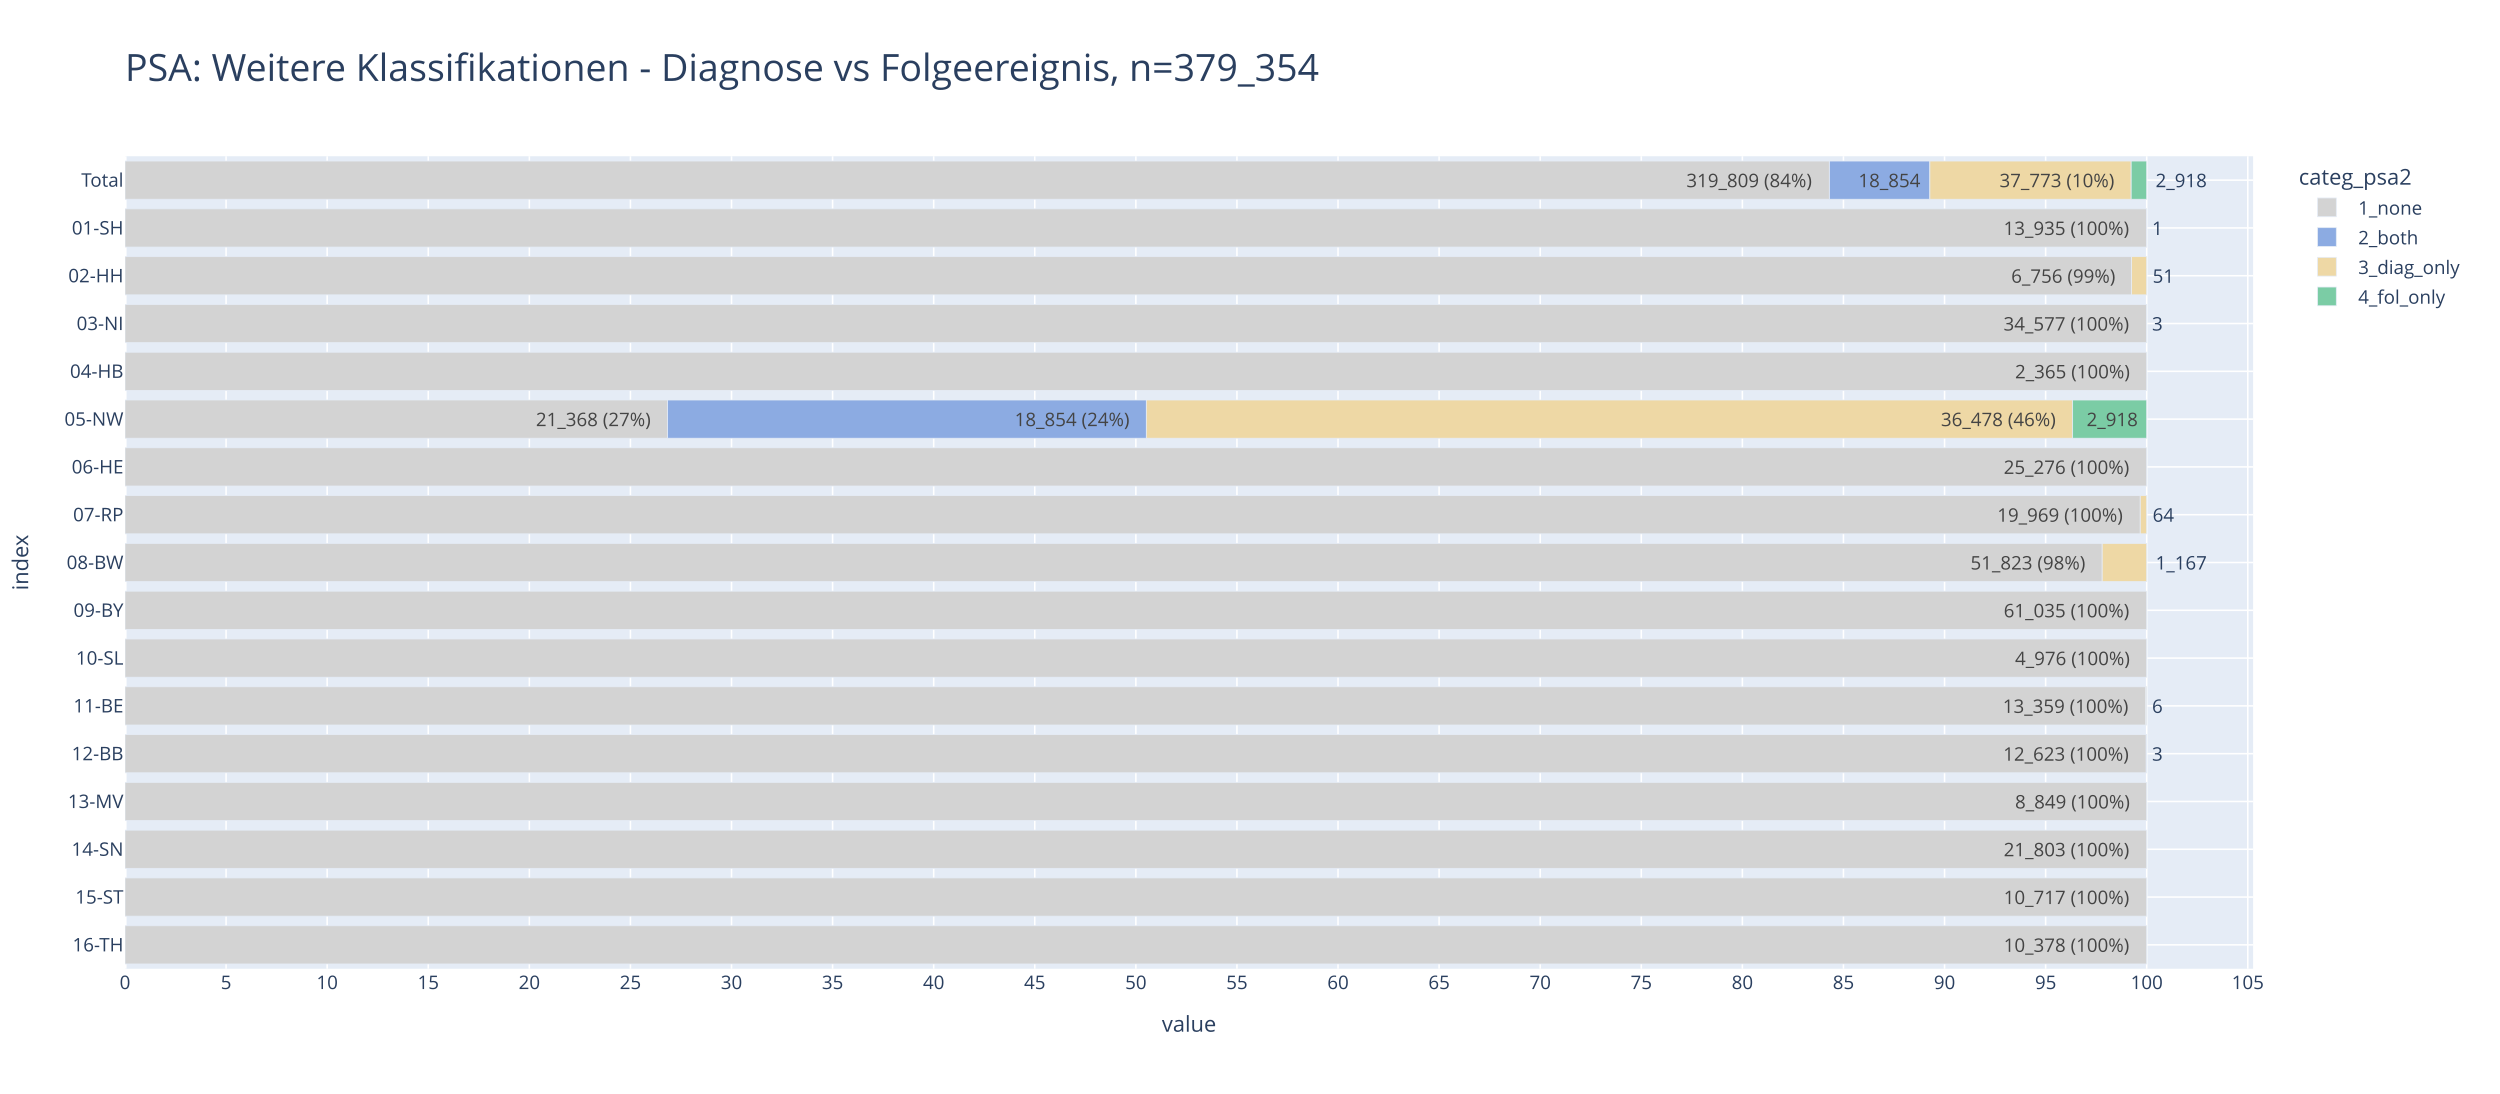
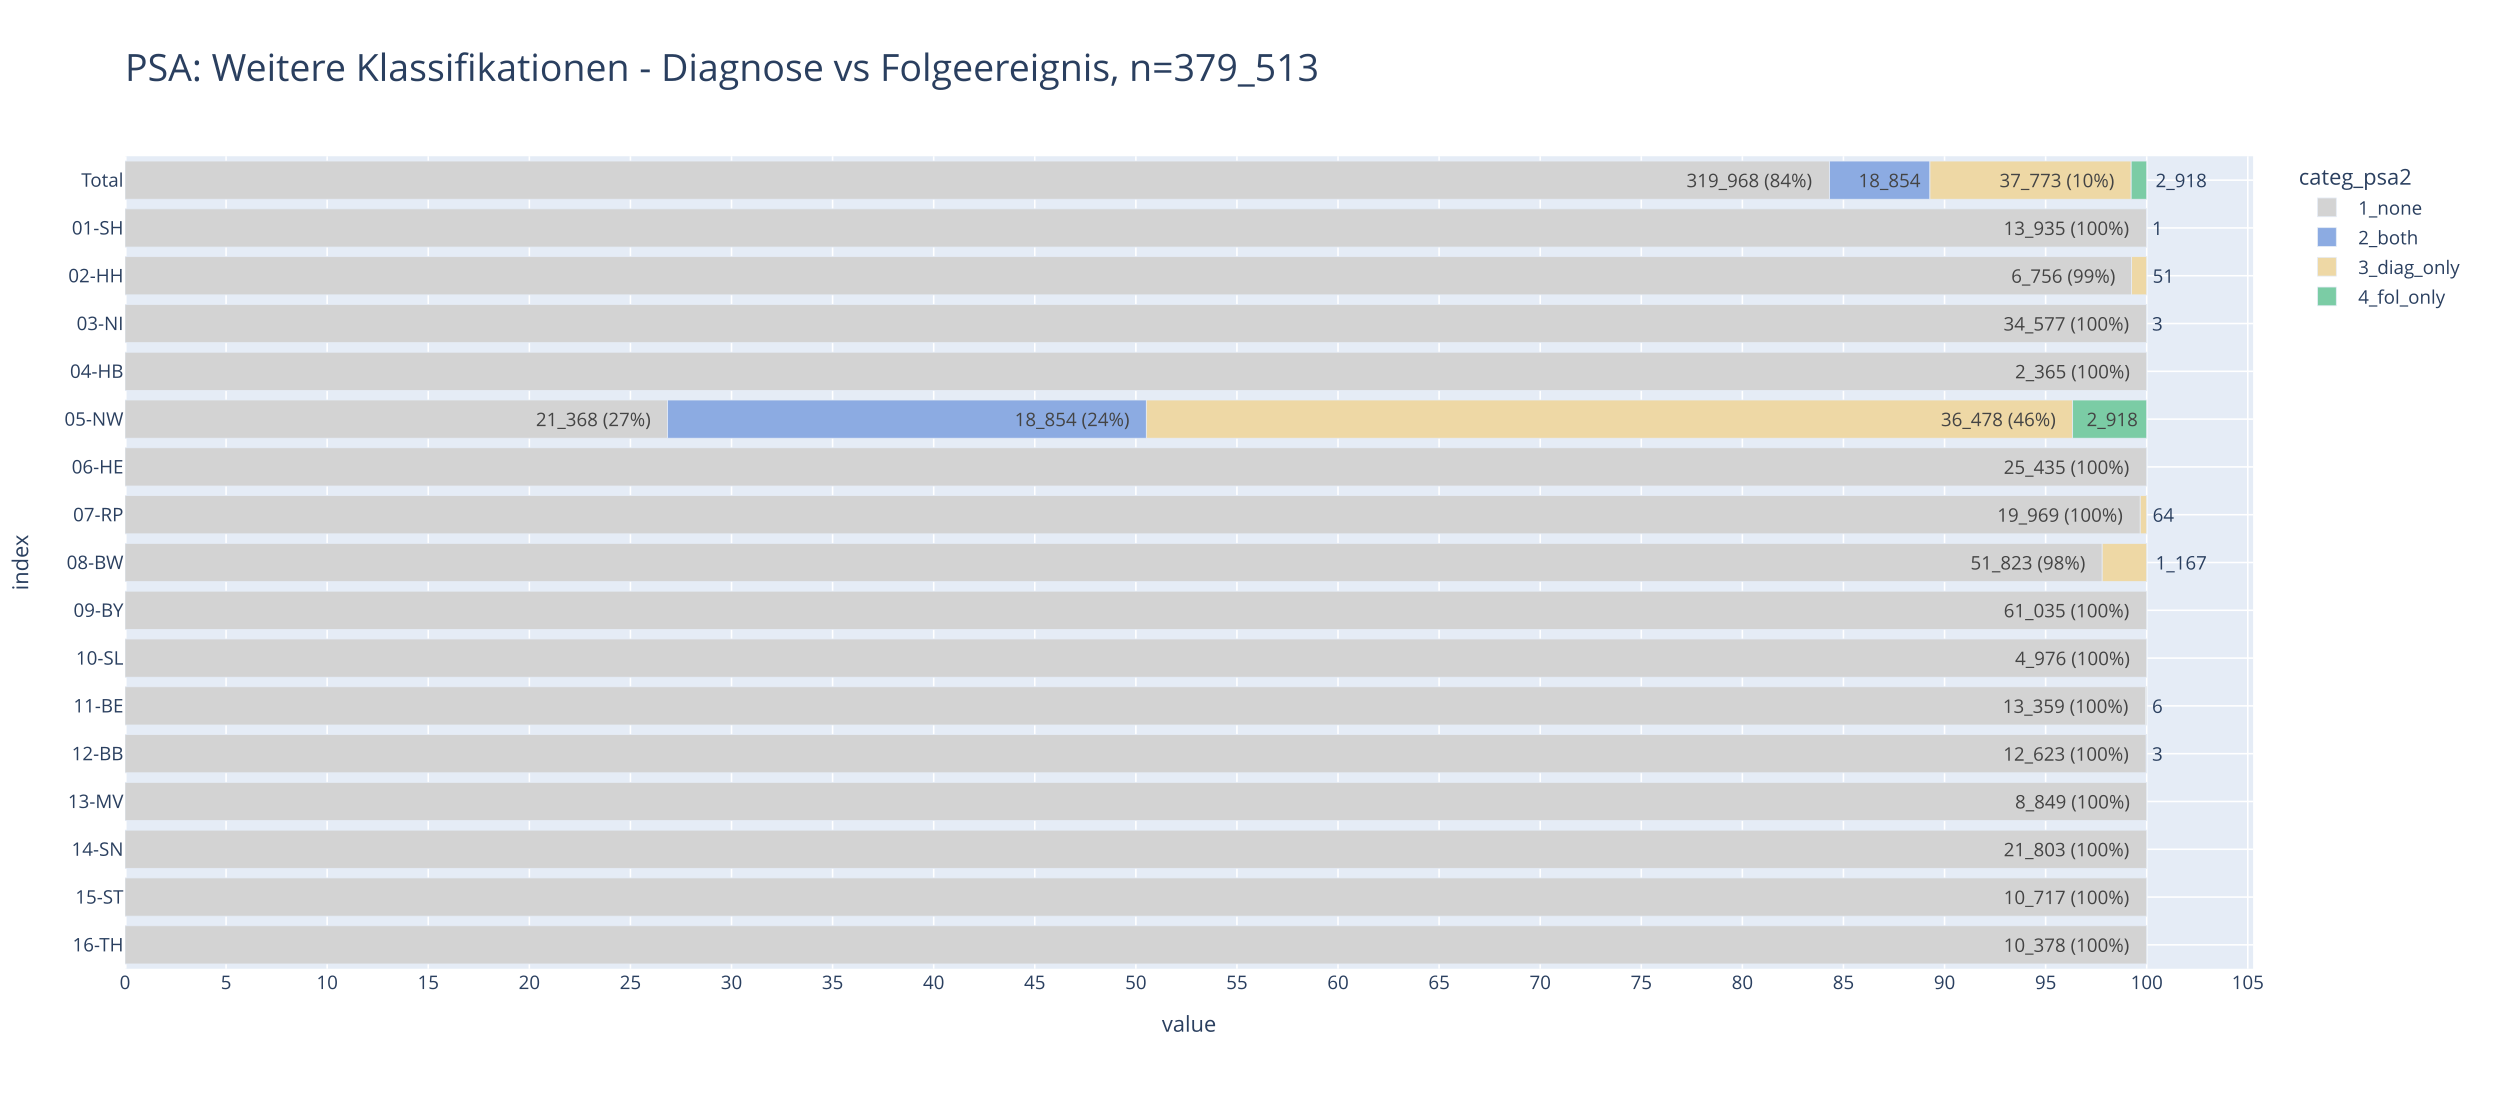
<svg xmlns="http://www.w3.org/2000/svg" class="main-svg" width="1600" height="700" style="" viewBox="0 0 1600 700">
  <rect x="0" y="0" width="1600" height="700" style="fill: rgb(255, 255, 255); fill-opacity: 1;" />
-   <defs id="defs-c8300d">
+   <defs id="defs-b8813b">
    <g class="clips">
-       <clipPath id="clipc8300dxyplot" class="plotclip">
+       <clipPath id="clipb8813bxyplot" class="plotclip">
        <rect width="1362" height="520" />
      </clipPath>
-       <clipPath class="axesclip" id="clipc8300dx">
+       <clipPath class="axesclip" id="clipb8813bx">
        <rect x="80" y="0" width="1362" height="700" />
      </clipPath>
-       <clipPath class="axesclip" id="clipc8300dy">
+       <clipPath class="axesclip" id="clipb8813by">
        <rect x="0" y="100" width="1600" height="520" />
      </clipPath>
-       <clipPath class="axesclip" id="clipc8300dxy">
+       <clipPath class="axesclip" id="clipb8813bxy">
        <rect x="80" y="100" width="1362" height="520" />
      </clipPath>
    </g>
    <g class="gradients" />
    <g class="patterns" />
  </defs>
  <g class="bglayer">
    <rect class="bg" x="80" y="100" width="1362" height="520" style="fill: rgb(229, 236, 246); fill-opacity: 1; stroke-width: 0;" />
  </g>
  <g class="layer-below">
    <g class="imagelayer" />
    <g class="shapelayer" />
  </g>
  <g class="cartesianlayer">
    <g class="subplot xy">
      <g class="layer-subplot">
        <g class="shapelayer" />
        <g class="imagelayer" />
      </g>
      <g class="minor-gridlayer">
        <g class="x" />
        <g class="y" />
      </g>
      <g class="gridlayer">
        <g class="x">
          <path class="xgrid crisp" transform="translate(144.69,0)" d="M0,100v520" style="stroke: rgb(255, 255, 255); stroke-opacity: 1; stroke-width: 1px;" />
          <path class="xgrid crisp" transform="translate(209.39,0)" d="M0,100v520" style="stroke: rgb(255, 255, 255); stroke-opacity: 1; stroke-width: 1px;" />
          <path class="xgrid crisp" transform="translate(274.08,0)" d="M0,100v520" style="stroke: rgb(255, 255, 255); stroke-opacity: 1; stroke-width: 1px;" />
          <path class="xgrid crisp" transform="translate(338.78,0)" d="M0,100v520" style="stroke: rgb(255, 255, 255); stroke-opacity: 1; stroke-width: 1px;" />
          <path class="xgrid crisp" transform="translate(403.47,0)" d="M0,100v520" style="stroke: rgb(255, 255, 255); stroke-opacity: 1; stroke-width: 1px;" />
          <path class="xgrid crisp" transform="translate(468.17,0)" d="M0,100v520" style="stroke: rgb(255, 255, 255); stroke-opacity: 1; stroke-width: 1px;" />
          <path class="xgrid crisp" transform="translate(532.86,0)" d="M0,100v520" style="stroke: rgb(255, 255, 255); stroke-opacity: 1; stroke-width: 1px;" />
          <path class="xgrid crisp" transform="translate(597.56,0)" d="M0,100v520" style="stroke: rgb(255, 255, 255); stroke-opacity: 1; stroke-width: 1px;" />
          <path class="xgrid crisp" transform="translate(662.25,0)" d="M0,100v520" style="stroke: rgb(255, 255, 255); stroke-opacity: 1; stroke-width: 1px;" />
          <path class="xgrid crisp" transform="translate(726.95,0)" d="M0,100v520" style="stroke: rgb(255, 255, 255); stroke-opacity: 1; stroke-width: 1px;" />
          <path class="xgrid crisp" transform="translate(791.64,0)" d="M0,100v520" style="stroke: rgb(255, 255, 255); stroke-opacity: 1; stroke-width: 1px;" />
          <path class="xgrid crisp" transform="translate(856.34,0)" d="M0,100v520" style="stroke: rgb(255, 255, 255); stroke-opacity: 1; stroke-width: 1px;" />
          <path class="xgrid crisp" transform="translate(921.03,0)" d="M0,100v520" style="stroke: rgb(255, 255, 255); stroke-opacity: 1; stroke-width: 1px;" />
          <path class="xgrid crisp" transform="translate(985.73,0)" d="M0,100v520" style="stroke: rgb(255, 255, 255); stroke-opacity: 1; stroke-width: 1px;" />
          <path class="xgrid crisp" transform="translate(1050.42,0)" d="M0,100v520" style="stroke: rgb(255, 255, 255); stroke-opacity: 1; stroke-width: 1px;" />
          <path class="xgrid crisp" transform="translate(1115.12,0)" d="M0,100v520" style="stroke: rgb(255, 255, 255); stroke-opacity: 1; stroke-width: 1px;" />
          <path class="xgrid crisp" transform="translate(1179.81,0)" d="M0,100v520" style="stroke: rgb(255, 255, 255); stroke-opacity: 1; stroke-width: 1px;" />
          <path class="xgrid crisp" transform="translate(1244.51,0)" d="M0,100v520" style="stroke: rgb(255, 255, 255); stroke-opacity: 1; stroke-width: 1px;" />
          <path class="xgrid crisp" transform="translate(1309.21,0)" d="M0,100v520" style="stroke: rgb(255, 255, 255); stroke-opacity: 1; stroke-width: 1px;" />
          <path class="xgrid crisp" transform="translate(1373.9,0)" d="M0,100v520" style="stroke: rgb(255, 255, 255); stroke-opacity: 1; stroke-width: 1px;" />
          <path class="xgrid crisp" transform="translate(1438.59,0)" d="M0,100v520" style="stroke: rgb(255, 255, 255); stroke-opacity: 1; stroke-width: 1px;" />
        </g>
        <g class="y">
          <path class="ygrid crisp" transform="translate(0,604.71)" d="M80,0h1362" style="stroke: rgb(255, 255, 255); stroke-opacity: 1; stroke-width: 1px;" />
          <path class="ygrid crisp" transform="translate(0,574.12)" d="M80,0h1362" style="stroke: rgb(255, 255, 255); stroke-opacity: 1; stroke-width: 1px;" />
          <path class="ygrid crisp" transform="translate(0,543.53)" d="M80,0h1362" style="stroke: rgb(255, 255, 255); stroke-opacity: 1; stroke-width: 1px;" />
          <path class="ygrid crisp" transform="translate(0,512.94)" d="M80,0h1362" style="stroke: rgb(255, 255, 255); stroke-opacity: 1; stroke-width: 1px;" />
          <path class="ygrid crisp" transform="translate(0,482.35)" d="M80,0h1362" style="stroke: rgb(255, 255, 255); stroke-opacity: 1; stroke-width: 1px;" />
          <path class="ygrid crisp" transform="translate(0,451.76)" d="M80,0h1362" style="stroke: rgb(255, 255, 255); stroke-opacity: 1; stroke-width: 1px;" />
          <path class="ygrid crisp" transform="translate(0,421.18)" d="M80,0h1362" style="stroke: rgb(255, 255, 255); stroke-opacity: 1; stroke-width: 1px;" />
          <path class="ygrid crisp" transform="translate(0,390.59)" d="M80,0h1362" style="stroke: rgb(255, 255, 255); stroke-opacity: 1; stroke-width: 1px;" />
          <path class="ygrid crisp" transform="translate(0,360)" d="M80,0h1362" style="stroke: rgb(255, 255, 255); stroke-opacity: 1; stroke-width: 1px;" />
          <path class="ygrid crisp" transform="translate(0,329.41)" d="M80,0h1362" style="stroke: rgb(255, 255, 255); stroke-opacity: 1; stroke-width: 1px;" />
          <path class="ygrid crisp" transform="translate(0,298.82)" d="M80,0h1362" style="stroke: rgb(255, 255, 255); stroke-opacity: 1; stroke-width: 1px;" />
          <path class="ygrid crisp" transform="translate(0,268.24)" d="M80,0h1362" style="stroke: rgb(255, 255, 255); stroke-opacity: 1; stroke-width: 1px;" />
          <path class="ygrid crisp" transform="translate(0,237.65)" d="M80,0h1362" style="stroke: rgb(255, 255, 255); stroke-opacity: 1; stroke-width: 1px;" />
          <path class="ygrid crisp" transform="translate(0,207.06)" d="M80,0h1362" style="stroke: rgb(255, 255, 255); stroke-opacity: 1; stroke-width: 1px;" />
          <path class="ygrid crisp" transform="translate(0,176.47)" d="M80,0h1362" style="stroke: rgb(255, 255, 255); stroke-opacity: 1; stroke-width: 1px;" />
          <path class="ygrid crisp" transform="translate(0,145.88)" d="M80,0h1362" style="stroke: rgb(255, 255, 255); stroke-opacity: 1; stroke-width: 1px;" />
          <path class="ygrid crisp" transform="translate(0,115.29)" d="M80,0h1362" style="stroke: rgb(255, 255, 255); stroke-opacity: 1; stroke-width: 1px;" />
        </g>
      </g>
      <g class="zerolinelayer">
        <path class="xzl zl crisp" transform="translate(80,0)" d="M0,100v520" style="stroke: rgb(255, 255, 255); stroke-opacity: 1; stroke-width: 2px;" />
      </g>
      <g class="layer-between">
        <g class="shapelayer" />
        <g class="imagelayer" />
      </g>
      <path class="xlines-below" />
      <path class="ylines-below" />
      <g class="overlines-below" />
      <g class="xaxislayer-below" />
      <g class="yaxislayer-below" />
      <g class="overaxes-below" />
      <g class="overplot">
-         <g class="xy" transform="translate(80,100)" clip-path="url(#clipc8300dxyplot)">
+         <g class="xy" transform="translate(80,100)" clip-path="url(#clipb8813bxyplot)">
          <g class="barlayer mlayer">
            <g class="trace bars" style="opacity: 1;">
              <g class="points">
                <g class="point">
-                   <path d="M0,27.53V3.06H1090.8V27.53Z" style="vector-effect: none; opacity: 1; stroke-width: 0.5px; fill: rgb(211, 211, 211); fill-opacity: 1; stroke: rgb(229, 236, 246); stroke-opacity: 1;" />
-                   <text class="bartext bartext-inside" text-anchor="middle" data-notex="1" x="0" y="0" style="font-family: 'Open Sans', verdana, arial, sans-serif; font-size: 12px; fill: rgb(68, 68, 68); fill-opacity: 1; white-space: pre;" transform="translate(1039.448,19.795)">319_809 (84%)</text>
+                   <path d="M0,27.53V3.06H1090.89V27.53Z" style="vector-effect: none; opacity: 1; stroke-width: 0.5px; fill: rgb(211, 211, 211); fill-opacity: 1; stroke: rgb(229, 236, 246); stroke-opacity: 1;" />
+                   <text class="bartext bartext-inside" text-anchor="middle" data-notex="1" x="0" y="0" style="font-family: 'Open Sans', verdana, arial, sans-serif; font-size: 12px; fill: rgb(68, 68, 68); fill-opacity: 1; white-space: pre;" transform="translate(1039.538,19.795)">319_968 (84%)</text>
                </g>
                <g class="point">
                  <path d="M0,58.12V33.65H1293.81V58.12Z" style="vector-effect: none; opacity: 1; stroke-width: 0.5px; fill: rgb(211, 211, 211); fill-opacity: 1; stroke: rgb(229, 236, 246); stroke-opacity: 1;" />
                  <text class="bartext bartext-inside" text-anchor="middle" data-notex="1" x="0" y="0" style="font-family: 'Open Sans', verdana, arial, sans-serif; font-size: 12px; fill: rgb(68, 68, 68); fill-opacity: 1; white-space: pre;" transform="translate(1242.458,50.385)">13_935 (100%)</text>
                </g>
                <g class="point">
                  <path d="M0,88.71V64.24H1284.21V88.71Z" style="vector-effect: none; opacity: 1; stroke-width: 0.5px; fill: rgb(211, 211, 211); fill-opacity: 1; stroke: rgb(229, 236, 246); stroke-opacity: 1;" />
                  <text class="bartext bartext-inside" text-anchor="middle" data-notex="1" x="0" y="0" style="font-family: 'Open Sans', verdana, arial, sans-serif; font-size: 12px; fill: rgb(68, 68, 68); fill-opacity: 1; white-space: pre;" transform="translate(1240.491,80.975)">6_756 (99%)</text>
                </g>
                <g class="point">
                  <path d="M0,119.29V94.82H1293.79V119.29Z" style="vector-effect: none; opacity: 1; stroke-width: 0.5px; fill: rgb(211, 211, 211); fill-opacity: 1; stroke: rgb(229, 236, 246); stroke-opacity: 1;" />
                  <text class="bartext bartext-inside" text-anchor="middle" data-notex="1" x="0" y="0" style="font-family: 'Open Sans', verdana, arial, sans-serif; font-size: 12px; fill: rgb(68, 68, 68); fill-opacity: 1; white-space: pre;" transform="translate(1242.438,111.555)">34_577 (100%)</text>
                </g>
                <g class="point">
                  <path d="M0,149.88V125.41H1293.9V149.88Z" style="vector-effect: none; opacity: 1; stroke-width: 0.5px; fill: rgb(211, 211, 211); fill-opacity: 1; stroke: rgb(229, 236, 246); stroke-opacity: 1;" />
                  <text class="bartext bartext-inside" text-anchor="middle" data-notex="1" x="0" y="0" style="font-family: 'Open Sans', verdana, arial, sans-serif; font-size: 12px; fill: rgb(68, 68, 68); fill-opacity: 1; white-space: pre;" transform="translate(1246.369,142.145)">2_365 (100%)</text>
                </g>
                <g class="point">
                  <path d="M0,180.47V156H347.26V180.47Z" style="vector-effect: none; opacity: 1; stroke-width: 0.5px; fill: rgb(211, 211, 211); fill-opacity: 1; stroke: rgb(229, 236, 246); stroke-opacity: 1;" />
                  <text class="bartext bartext-inside" text-anchor="middle" data-notex="1" x="0" y="0" style="font-family: 'Open Sans', verdana, arial, sans-serif; font-size: 12px; fill: rgb(68, 68, 68); fill-opacity: 1; white-space: pre;" transform="translate(299.7287,172.735)">21_368 (27%)</text>
                </g>
                <g class="point">
                  <path d="M0,211.06V186.59H1293.9V211.06Z" style="vector-effect: none; opacity: 1; stroke-width: 0.5px; fill: rgb(211, 211, 211); fill-opacity: 1; stroke: rgb(229, 236, 246); stroke-opacity: 1;" />
-                   <text class="bartext bartext-inside" text-anchor="middle" data-notex="1" x="0" y="0" style="font-family: 'Open Sans', verdana, arial, sans-serif; font-size: 12px; fill: rgb(68, 68, 68); fill-opacity: 1; white-space: pre;" transform="translate(1242.548,203.325)">25_276 (100%)</text>
+                   <text class="bartext bartext-inside" text-anchor="middle" data-notex="1" x="0" y="0" style="font-family: 'Open Sans', verdana, arial, sans-serif; font-size: 12px; fill: rgb(68, 68, 68); fill-opacity: 1; white-space: pre;" transform="translate(1242.548,203.325)">25_435 (100%)</text>
                </g>
                <g class="point">
                  <path d="M0,241.65V217.18H1289.77V241.65Z" style="vector-effect: none; opacity: 1; stroke-width: 0.5px; fill: rgb(211, 211, 211); fill-opacity: 1; stroke: rgb(229, 236, 246); stroke-opacity: 1;" />
                  <text class="bartext bartext-inside" text-anchor="middle" data-notex="1" x="0" y="0" style="font-family: 'Open Sans', verdana, arial, sans-serif; font-size: 12px; fill: rgb(68, 68, 68); fill-opacity: 1; white-space: pre;" transform="translate(1238.418,233.915)">19_969 (100%)</text>
                </g>
                <g class="point">
                  <path d="M0,272.24V247.76H1265.4V272.24Z" style="vector-effect: none; opacity: 1; stroke-width: 0.5px; fill: rgb(211, 211, 211); fill-opacity: 1; stroke: rgb(229, 236, 246); stroke-opacity: 1;" />
                  <text class="bartext bartext-inside" text-anchor="middle" data-notex="1" x="0" y="0" style="font-family: 'Open Sans', verdana, arial, sans-serif; font-size: 12px; fill: rgb(68, 68, 68); fill-opacity: 1; white-space: pre;" transform="translate(1217.869,264.5)">51_823 (98%)</text>
                </g>
                <g class="point">
                  <path d="M0,302.82V278.35H1293.9V302.82Z" style="vector-effect: none; opacity: 1; stroke-width: 0.5px; fill: rgb(211, 211, 211); fill-opacity: 1; stroke: rgb(229, 236, 246); stroke-opacity: 1;" />
                  <text class="bartext bartext-inside" text-anchor="middle" data-notex="1" x="0" y="0" style="font-family: 'Open Sans', verdana, arial, sans-serif; font-size: 12px; fill: rgb(68, 68, 68); fill-opacity: 1; white-space: pre;" transform="translate(1242.548,295.085)">61_035 (100%)</text>
                </g>
                <g class="point">
                  <path d="M0,333.41V308.94H1293.9V333.41Z" style="vector-effect: none; opacity: 1; stroke-width: 0.5px; fill: rgb(211, 211, 211); fill-opacity: 1; stroke: rgb(229, 236, 246); stroke-opacity: 1;" />
                  <text class="bartext bartext-inside" text-anchor="middle" data-notex="1" x="0" y="0" style="font-family: 'Open Sans', verdana, arial, sans-serif; font-size: 12px; fill: rgb(68, 68, 68); fill-opacity: 1; white-space: pre;" transform="translate(1246.369,325.675)">4_976 (100%)</text>
                </g>
                <g class="point">
                  <path d="M0,364V339.53H1293.32V364Z" style="vector-effect: none; opacity: 1; stroke-width: 0.5px; fill: rgb(211, 211, 211); fill-opacity: 1; stroke: rgb(229, 236, 246); stroke-opacity: 1;" />
                  <text class="bartext bartext-inside" text-anchor="middle" data-notex="1" x="0" y="0" style="font-family: 'Open Sans', verdana, arial, sans-serif; font-size: 12px; fill: rgb(68, 68, 68); fill-opacity: 1; white-space: pre;" transform="translate(1241.968,356.265)">13_359 (100%)</text>
                </g>
                <g class="point">
                  <path d="M0,394.59V370.12H1293.59V394.59Z" style="vector-effect: none; opacity: 1; stroke-width: 0.5px; fill: rgb(211, 211, 211); fill-opacity: 1; stroke: rgb(229, 236, 246); stroke-opacity: 1;" />
                  <text class="bartext bartext-inside" text-anchor="middle" data-notex="1" x="0" y="0" style="font-family: 'Open Sans', verdana, arial, sans-serif; font-size: 12px; fill: rgb(68, 68, 68); fill-opacity: 1; white-space: pre;" transform="translate(1242.238,386.855)">12_623 (100%)</text>
                </g>
                <g class="point">
                  <path d="M0,425.18V400.71H1293.9V425.18Z" style="vector-effect: none; opacity: 1; stroke-width: 0.5px; fill: rgb(211, 211, 211); fill-opacity: 1; stroke: rgb(229, 236, 246); stroke-opacity: 1;" />
                  <text class="bartext bartext-inside" text-anchor="middle" data-notex="1" x="0" y="0" style="font-family: 'Open Sans', verdana, arial, sans-serif; font-size: 12px; fill: rgb(68, 68, 68); fill-opacity: 1; white-space: pre;" transform="translate(1246.369,417.445)">8_849 (100%)</text>
                </g>
                <g class="point">
                  <path d="M0,455.76V431.29H1293.9V455.76Z" style="vector-effect: none; opacity: 1; stroke-width: 0.5px; fill: rgb(211, 211, 211); fill-opacity: 1; stroke: rgb(229, 236, 246); stroke-opacity: 1;" />
                  <text class="bartext bartext-inside" text-anchor="middle" data-notex="1" x="0" y="0" style="font-family: 'Open Sans', verdana, arial, sans-serif; font-size: 12px; fill: rgb(68, 68, 68); fill-opacity: 1; white-space: pre;" transform="translate(1242.548,448.025)">21_803 (100%)</text>
                </g>
                <g class="point">
                  <path d="M0,486.35V461.88H1293.9V486.35Z" style="vector-effect: none; opacity: 1; stroke-width: 0.5px; fill: rgb(211, 211, 211); fill-opacity: 1; stroke: rgb(229, 236, 246); stroke-opacity: 1;" />
                  <text class="bartext bartext-inside" text-anchor="middle" data-notex="1" x="0" y="0" style="font-family: 'Open Sans', verdana, arial, sans-serif; font-size: 12px; fill: rgb(68, 68, 68); fill-opacity: 1; white-space: pre;" transform="translate(1242.548,478.615)">10_717 (100%)</text>
                </g>
                <g class="point">
                  <path d="M0,516.94V492.47H1293.9V516.94Z" style="vector-effect: none; opacity: 1; stroke-width: 0.5px; fill: rgb(211, 211, 211); fill-opacity: 1; stroke: rgb(229, 236, 246); stroke-opacity: 1;" />
                  <text class="bartext bartext-inside" text-anchor="middle" data-notex="1" x="0" y="0" style="font-family: 'Open Sans', verdana, arial, sans-serif; font-size: 12px; fill: rgb(68, 68, 68); fill-opacity: 1; white-space: pre;" transform="translate(1242.548,509.205)">10_378 (100%)</text>
                </g>
              </g>
            </g>
            <g class="trace bars" style="opacity: 1;">
              <g class="points">
                <g class="point">
-                   <path d="M1090.8,27.53V3.06H1155.11V27.53Z" style="vector-effect: none; opacity: 1; stroke-width: 0.5px; fill: rgb(140, 171, 226); fill-opacity: 1; stroke: rgb(229, 236, 246); stroke-opacity: 1;" />
-                   <text class="bartext bartext-inside" text-anchor="middle" data-notex="1" x="0" y="0" style="font-family: 'Open Sans', verdana, arial, sans-serif; font-size: 12px; fill: rgb(68, 68, 68); fill-opacity: 1; white-space: pre;" transform="translate(1129.219,19.795)">18_854</text>
+                   <path d="M1090.89,27.53V3.06H1155.17V27.53Z" style="vector-effect: none; opacity: 1; stroke-width: 0.5px; fill: rgb(140, 171, 226); fill-opacity: 1; stroke: rgb(229, 236, 246); stroke-opacity: 1;" />
+                   <text class="bartext bartext-inside" text-anchor="middle" data-notex="1" x="0" y="0" style="font-family: 'Open Sans', verdana, arial, sans-serif; font-size: 12px; fill: rgb(68, 68, 68); fill-opacity: 1; white-space: pre;" transform="translate(1129.279,19.795)">18_854</text>
                </g>
                <g class="point">
                  <path d="M347.26,180.47V156H653.66V180.47Z" style="vector-effect: none; opacity: 1; stroke-width: 0.5px; fill: rgb(140, 171, 226); fill-opacity: 1; stroke: rgb(229, 236, 246); stroke-opacity: 1;" />
                  <text class="bartext bartext-inside" text-anchor="middle" data-notex="1" x="0" y="0" style="font-family: 'Open Sans', verdana, arial, sans-serif; font-size: 12px; fill: rgb(68, 68, 68); fill-opacity: 1; white-space: pre;" transform="translate(606.1287,172.735)">18_854 (24%)</text>
                </g>
              </g>
            </g>
            <g class="trace bars" style="opacity: 1;">
              <g class="points">
                <g class="point">
-                   <path d="M1155.11,27.53V3.06H1283.95V27.53Z" style="vector-effect: none; opacity: 1; stroke-width: 0.5px; fill: rgb(238, 216, 165); fill-opacity: 1; stroke: rgb(229, 236, 246); stroke-opacity: 1;" />
+                   <path d="M1155.17,27.53V3.06H1283.95V27.53Z" style="vector-effect: none; opacity: 1; stroke-width: 0.5px; fill: rgb(238, 216, 165); fill-opacity: 1; stroke: rgb(229, 236, 246); stroke-opacity: 1;" />
                  <text class="bartext bartext-inside" text-anchor="middle" data-notex="1" x="0" y="0" style="font-family: 'Open Sans', verdana, arial, sans-serif; font-size: 12px; fill: rgb(68, 68, 68); fill-opacity: 1; white-space: pre;" transform="translate(1236.419,19.795)">37_773 (10%)</text>
                </g>
                <g class="point">
                  <path d="M1293.81,58.12V33.65H1293.9V58.12Z" style="vector-effect: none; opacity: 1; stroke-width: 0.5px; fill: rgb(238, 216, 165); fill-opacity: 1; stroke: rgb(229, 236, 246); stroke-opacity: 1;" />
                  <text class="bartext bartext-outside" text-anchor="middle" data-notex="1" x="0" y="0" style="font-family: 'Open Sans', verdana, arial, sans-serif; font-size: 12px; fill: rgb(42, 63, 95); fill-opacity: 1; white-space: pre;" transform="translate(1300.72,50.385)">1</text>
                </g>
                <g class="point">
                  <path d="M1284.21,88.71V64.24H1293.9V88.71Z" style="vector-effect: none; opacity: 1; stroke-width: 0.5px; fill: rgb(238, 216, 165); fill-opacity: 1; stroke: rgb(229, 236, 246); stroke-opacity: 1;" />
                  <text class="bartext bartext-outside" text-anchor="middle" data-notex="1" x="0" y="0" style="font-family: 'Open Sans', verdana, arial, sans-serif; font-size: 12px; fill: rgb(42, 63, 95); fill-opacity: 1; white-space: pre;" transform="translate(1304.533,80.975)">51</text>
                </g>
                <g class="point">
                  <path d="M1293.79,119.29V94.82H1293.9V119.29Z" style="vector-effect: none; opacity: 1; stroke-width: 0.5px; fill: rgb(238, 216, 165); fill-opacity: 1; stroke: rgb(229, 236, 246); stroke-opacity: 1;" />
                  <text class="bartext bartext-outside" text-anchor="middle" data-notex="1" x="0" y="0" style="font-family: 'Open Sans', verdana, arial, sans-serif; font-size: 12px; fill: rgb(42, 63, 95); fill-opacity: 1; white-space: pre;" transform="translate(1300.72,111.555)">3</text>
                </g>
                <g class="point">
                  <path d="M653.66,180.47V156H1246.48V180.47Z" style="vector-effect: none; opacity: 1; stroke-width: 0.5px; fill: rgb(238, 216, 165); fill-opacity: 1; stroke: rgb(229, 236, 246); stroke-opacity: 1;" />
                  <text class="bartext bartext-inside" text-anchor="middle" data-notex="1" x="0" y="0" style="font-family: 'Open Sans', verdana, arial, sans-serif; font-size: 12px; fill: rgb(68, 68, 68); fill-opacity: 1; white-space: pre;" transform="translate(1198.949,172.735)">36_478 (46%)</text>
                </g>
                <g class="point">
                  <path d="M1289.77,241.65V217.18H1293.9V241.65Z" style="vector-effect: none; opacity: 1; stroke-width: 0.5px; fill: rgb(238, 216, 165); fill-opacity: 1; stroke: rgb(229, 236, 246); stroke-opacity: 1;" />
                  <text class="bartext bartext-outside" text-anchor="middle" data-notex="1" x="0" y="0" style="font-family: 'Open Sans', verdana, arial, sans-serif; font-size: 12px; fill: rgb(42, 63, 95); fill-opacity: 1; white-space: pre;" transform="translate(1304.533,233.915)">64</text>
                </g>
                <g class="point">
                  <path d="M1265.4,272.24V247.76H1293.9V272.24Z" style="vector-effect: none; opacity: 1; stroke-width: 0.5px; fill: rgb(238, 216, 165); fill-opacity: 1; stroke: rgb(229, 236, 246); stroke-opacity: 1;" />
                  <text class="bartext bartext-outside" text-anchor="middle" data-notex="1" x="0" y="0" style="font-family: 'Open Sans', verdana, arial, sans-serif; font-size: 12px; fill: rgb(42, 63, 95); fill-opacity: 1; white-space: pre;" transform="translate(1315.978,264.5)">1_167</text>
                </g>
                <g class="point">
                  <path d="M1293.32,364V339.53H1293.9V364Z" style="vector-effect: none; opacity: 1; stroke-width: 0.5px; fill: rgb(238, 216, 165); fill-opacity: 1; stroke: rgb(229, 236, 246); stroke-opacity: 1;" />
                  <text class="bartext bartext-outside" text-anchor="middle" data-notex="1" x="0" y="0" style="font-family: 'Open Sans', verdana, arial, sans-serif; font-size: 12px; fill: rgb(42, 63, 95); fill-opacity: 1; white-space: pre;" transform="translate(1300.72,356.265)">6</text>
                </g>
                <g class="point">
                  <path d="M1293.59,394.59V370.12H1293.9V394.59Z" style="vector-effect: none; opacity: 1; stroke-width: 0.5px; fill: rgb(238, 216, 165); fill-opacity: 1; stroke: rgb(229, 236, 246); stroke-opacity: 1;" />
                  <text class="bartext bartext-outside" text-anchor="middle" data-notex="1" x="0" y="0" style="font-family: 'Open Sans', verdana, arial, sans-serif; font-size: 12px; fill: rgb(42, 63, 95); fill-opacity: 1; white-space: pre;" transform="translate(1300.72,386.855)">3</text>
                </g>
              </g>
            </g>
            <g class="trace bars" style="opacity: 1;">
              <g class="points">
                <g class="point">
                  <path d="M1283.95,27.53V3.06H1293.9V27.53Z" style="vector-effect: none; opacity: 1; stroke-width: 0.5px; fill: rgb(123, 204, 165); fill-opacity: 1; stroke: rgb(229, 236, 246); stroke-opacity: 1;" />
                  <text class="bartext bartext-outside" text-anchor="middle" data-notex="1" x="0" y="0" style="font-family: 'Open Sans', verdana, arial, sans-serif; font-size: 12px; fill: rgb(42, 63, 95); fill-opacity: 1; white-space: pre;" transform="translate(1315.978,19.795)">2_918</text>
                </g>
                <g class="point">
                  <path d="M1246.48,180.47V156H1293.9V180.47Z" style="vector-effect: none; opacity: 1; stroke-width: 0.5px; fill: rgb(123, 204, 165); fill-opacity: 1; stroke: rgb(229, 236, 246); stroke-opacity: 1;" />
                  <text class="bartext bartext-inside" text-anchor="middle" data-notex="1" x="0" y="0" style="font-family: 'Open Sans', verdana, arial, sans-serif; font-size: 12px; fill: rgb(68, 68, 68); fill-opacity: 1; white-space: pre;" transform="translate(1271.822,172.735)">2_918</text>
                </g>
              </g>
            </g>
          </g>
        </g>
      </g>
      <g class="zerolinelayer-above" />
      <path class="xlines-above crisp" d="M0,0" style="fill: none;" />
      <path class="ylines-above crisp" d="M0,0" style="fill: none;" />
      <g class="overlines-above" />
      <g class="xaxislayer-above">
        <g class="xtick">
          <text text-anchor="middle" x="0" y="633" transform="translate(80,0)" style="font-family: 'Open Sans', verdana, arial, sans-serif; font-size: 12px; fill: rgb(42, 63, 95); fill-opacity: 1; white-space: pre;">0</text>
        </g>
        <g class="xtick">
          <text text-anchor="middle" x="0" y="633" style="font-family: 'Open Sans', verdana, arial, sans-serif; font-size: 12px; fill: rgb(42, 63, 95); fill-opacity: 1; white-space: pre;" transform="translate(144.69,0)">5</text>
        </g>
        <g class="xtick">
          <text text-anchor="middle" x="0" y="633" style="font-family: 'Open Sans', verdana, arial, sans-serif; font-size: 12px; fill: rgb(42, 63, 95); fill-opacity: 1; white-space: pre;" transform="translate(209.39,0)">10</text>
        </g>
        <g class="xtick">
          <text text-anchor="middle" x="0" y="633" style="font-family: 'Open Sans', verdana, arial, sans-serif; font-size: 12px; fill: rgb(42, 63, 95); fill-opacity: 1; white-space: pre;" transform="translate(274.08,0)">15</text>
        </g>
        <g class="xtick">
          <text text-anchor="middle" x="0" y="633" style="font-family: 'Open Sans', verdana, arial, sans-serif; font-size: 12px; fill: rgb(42, 63, 95); fill-opacity: 1; white-space: pre;" transform="translate(338.78,0)">20</text>
        </g>
        <g class="xtick">
          <text text-anchor="middle" x="0" y="633" style="font-family: 'Open Sans', verdana, arial, sans-serif; font-size: 12px; fill: rgb(42, 63, 95); fill-opacity: 1; white-space: pre;" transform="translate(403.47,0)">25</text>
        </g>
        <g class="xtick">
          <text text-anchor="middle" x="0" y="633" style="font-family: 'Open Sans', verdana, arial, sans-serif; font-size: 12px; fill: rgb(42, 63, 95); fill-opacity: 1; white-space: pre;" transform="translate(468.17,0)">30</text>
        </g>
        <g class="xtick">
          <text text-anchor="middle" x="0" y="633" style="font-family: 'Open Sans', verdana, arial, sans-serif; font-size: 12px; fill: rgb(42, 63, 95); fill-opacity: 1; white-space: pre;" transform="translate(532.86,0)">35</text>
        </g>
        <g class="xtick">
          <text text-anchor="middle" x="0" y="633" style="font-family: 'Open Sans', verdana, arial, sans-serif; font-size: 12px; fill: rgb(42, 63, 95); fill-opacity: 1; white-space: pre;" transform="translate(597.56,0)">40</text>
        </g>
        <g class="xtick">
          <text text-anchor="middle" x="0" y="633" style="font-family: 'Open Sans', verdana, arial, sans-serif; font-size: 12px; fill: rgb(42, 63, 95); fill-opacity: 1; white-space: pre;" transform="translate(662.25,0)">45</text>
        </g>
        <g class="xtick">
          <text text-anchor="middle" x="0" y="633" style="font-family: 'Open Sans', verdana, arial, sans-serif; font-size: 12px; fill: rgb(42, 63, 95); fill-opacity: 1; white-space: pre;" transform="translate(726.95,0)">50</text>
        </g>
        <g class="xtick">
          <text text-anchor="middle" x="0" y="633" style="font-family: 'Open Sans', verdana, arial, sans-serif; font-size: 12px; fill: rgb(42, 63, 95); fill-opacity: 1; white-space: pre;" transform="translate(791.64,0)">55</text>
        </g>
        <g class="xtick">
          <text text-anchor="middle" x="0" y="633" style="font-family: 'Open Sans', verdana, arial, sans-serif; font-size: 12px; fill: rgb(42, 63, 95); fill-opacity: 1; white-space: pre;" transform="translate(856.34,0)">60</text>
        </g>
        <g class="xtick">
          <text text-anchor="middle" x="0" y="633" style="font-family: 'Open Sans', verdana, arial, sans-serif; font-size: 12px; fill: rgb(42, 63, 95); fill-opacity: 1; white-space: pre;" transform="translate(921.03,0)">65</text>
        </g>
        <g class="xtick">
          <text text-anchor="middle" x="0" y="633" style="font-family: 'Open Sans', verdana, arial, sans-serif; font-size: 12px; fill: rgb(42, 63, 95); fill-opacity: 1; white-space: pre;" transform="translate(985.73,0)">70</text>
        </g>
        <g class="xtick">
          <text text-anchor="middle" x="0" y="633" style="font-family: 'Open Sans', verdana, arial, sans-serif; font-size: 12px; fill: rgb(42, 63, 95); fill-opacity: 1; white-space: pre;" transform="translate(1050.42,0)">75</text>
        </g>
        <g class="xtick">
          <text text-anchor="middle" x="0" y="633" style="font-family: 'Open Sans', verdana, arial, sans-serif; font-size: 12px; fill: rgb(42, 63, 95); fill-opacity: 1; white-space: pre;" transform="translate(1115.12,0)">80</text>
        </g>
        <g class="xtick">
          <text text-anchor="middle" x="0" y="633" style="font-family: 'Open Sans', verdana, arial, sans-serif; font-size: 12px; fill: rgb(42, 63, 95); fill-opacity: 1; white-space: pre;" transform="translate(1179.81,0)">85</text>
        </g>
        <g class="xtick">
          <text text-anchor="middle" x="0" y="633" style="font-family: 'Open Sans', verdana, arial, sans-serif; font-size: 12px; fill: rgb(42, 63, 95); fill-opacity: 1; white-space: pre;" transform="translate(1244.51,0)">90</text>
        </g>
        <g class="xtick">
          <text text-anchor="middle" x="0" y="633" style="font-family: 'Open Sans', verdana, arial, sans-serif; font-size: 12px; fill: rgb(42, 63, 95); fill-opacity: 1; white-space: pre;" transform="translate(1309.21,0)">95</text>
        </g>
        <g class="xtick">
          <text text-anchor="middle" x="0" y="633" style="font-family: 'Open Sans', verdana, arial, sans-serif; font-size: 12px; fill: rgb(42, 63, 95); fill-opacity: 1; white-space: pre;" transform="translate(1373.9,0)">100</text>
        </g>
        <g class="xtick">
          <text text-anchor="middle" x="0" y="633" style="font-family: 'Open Sans', verdana, arial, sans-serif; font-size: 12px; fill: rgb(42, 63, 95); fill-opacity: 1; white-space: pre;" transform="translate(1438.59,0)">105</text>
        </g>
      </g>
      <g class="yaxislayer-above">
        <g class="ytick">
          <text text-anchor="end" x="79" y="4.2" transform="translate(0,604.71)" style="font-family: 'Open Sans', verdana, arial, sans-serif; font-size: 12px; fill: rgb(42, 63, 95); fill-opacity: 1; white-space: pre;">16-TH</text>
        </g>
        <g class="ytick">
          <text text-anchor="end" x="79" y="4.2" transform="translate(0,574.12)" style="font-family: 'Open Sans', verdana, arial, sans-serif; font-size: 12px; fill: rgb(42, 63, 95); fill-opacity: 1; white-space: pre;">15-ST</text>
        </g>
        <g class="ytick">
          <text text-anchor="end" x="79" y="4.2" transform="translate(0,543.53)" style="font-family: 'Open Sans', verdana, arial, sans-serif; font-size: 12px; fill: rgb(42, 63, 95); fill-opacity: 1; white-space: pre;">14-SN</text>
        </g>
        <g class="ytick">
          <text text-anchor="end" x="79" y="4.2" transform="translate(0,512.94)" style="font-family: 'Open Sans', verdana, arial, sans-serif; font-size: 12px; fill: rgb(42, 63, 95); fill-opacity: 1; white-space: pre;">13-MV</text>
        </g>
        <g class="ytick">
          <text text-anchor="end" x="79" y="4.2" transform="translate(0,482.35)" style="font-family: 'Open Sans', verdana, arial, sans-serif; font-size: 12px; fill: rgb(42, 63, 95); fill-opacity: 1; white-space: pre;">12-BB</text>
        </g>
        <g class="ytick">
          <text text-anchor="end" x="79" y="4.2" transform="translate(0,451.76)" style="font-family: 'Open Sans', verdana, arial, sans-serif; font-size: 12px; fill: rgb(42, 63, 95); fill-opacity: 1; white-space: pre;">11-BE</text>
        </g>
        <g class="ytick">
          <text text-anchor="end" x="79" y="4.2" transform="translate(0,421.18)" style="font-family: 'Open Sans', verdana, arial, sans-serif; font-size: 12px; fill: rgb(42, 63, 95); fill-opacity: 1; white-space: pre;">10-SL</text>
        </g>
        <g class="ytick">
          <text text-anchor="end" x="79" y="4.2" transform="translate(0,390.59)" style="font-family: 'Open Sans', verdana, arial, sans-serif; font-size: 12px; fill: rgb(42, 63, 95); fill-opacity: 1; white-space: pre;">09-BY</text>
        </g>
        <g class="ytick">
          <text text-anchor="end" x="79" y="4.2" transform="translate(0,360)" style="font-family: 'Open Sans', verdana, arial, sans-serif; font-size: 12px; fill: rgb(42, 63, 95); fill-opacity: 1; white-space: pre;">08-BW</text>
        </g>
        <g class="ytick">
          <text text-anchor="end" x="79" y="4.2" transform="translate(0,329.41)" style="font-family: 'Open Sans', verdana, arial, sans-serif; font-size: 12px; fill: rgb(42, 63, 95); fill-opacity: 1; white-space: pre;">07-RP</text>
        </g>
        <g class="ytick">
          <text text-anchor="end" x="79" y="4.2" transform="translate(0,298.82)" style="font-family: 'Open Sans', verdana, arial, sans-serif; font-size: 12px; fill: rgb(42, 63, 95); fill-opacity: 1; white-space: pre;">06-HE</text>
        </g>
        <g class="ytick">
          <text text-anchor="end" x="79" y="4.2" transform="translate(0,268.24)" style="font-family: 'Open Sans', verdana, arial, sans-serif; font-size: 12px; fill: rgb(42, 63, 95); fill-opacity: 1; white-space: pre;">05-NW</text>
        </g>
        <g class="ytick">
          <text text-anchor="end" x="79" y="4.2" transform="translate(0,237.65)" style="font-family: 'Open Sans', verdana, arial, sans-serif; font-size: 12px; fill: rgb(42, 63, 95); fill-opacity: 1; white-space: pre;">04-HB</text>
        </g>
        <g class="ytick">
          <text text-anchor="end" x="79" y="4.2" transform="translate(0,207.06)" style="font-family: 'Open Sans', verdana, arial, sans-serif; font-size: 12px; fill: rgb(42, 63, 95); fill-opacity: 1; white-space: pre;">03-NI</text>
        </g>
        <g class="ytick">
          <text text-anchor="end" x="79" y="4.2" transform="translate(0,176.47)" style="font-family: 'Open Sans', verdana, arial, sans-serif; font-size: 12px; fill: rgb(42, 63, 95); fill-opacity: 1; white-space: pre;">02-HH</text>
        </g>
        <g class="ytick">
          <text text-anchor="end" x="79" y="4.2" transform="translate(0,145.88)" style="font-family: 'Open Sans', verdana, arial, sans-serif; font-size: 12px; fill: rgb(42, 63, 95); fill-opacity: 1; white-space: pre;">01-SH</text>
        </g>
        <g class="ytick">
          <text text-anchor="end" x="79" y="4.2" transform="translate(0,115.29)" style="font-family: 'Open Sans', verdana, arial, sans-serif; font-size: 12px; fill: rgb(42, 63, 95); fill-opacity: 1; white-space: pre;"> Total</text>
        </g>
      </g>
      <g class="overaxes-above" />
    </g>
  </g>
  <g class="polarlayer" />
  <g class="smithlayer" />
  <g class="ternarylayer" />
  <g class="geolayer" />
  <g class="funnelarealayer" />
  <g class="pielayer" />
  <g class="iciclelayer" />
  <g class="treemaplayer" />
  <g class="sunburstlayer" />
  <g class="glimages" />
-   <defs id="topdefs-c8300d">
+   <defs id="topdefs-b8813b">
    <g class="clips" />
-     <clipPath id="legendc8300d">
+     <clipPath id="legendb8813b">
      <rect width="119" height="105" x="0" y="0" />
    </clipPath>
  </defs>
  <g class="layer-above">
    <g class="imagelayer" />
    <g class="shapelayer" />
  </g>
  <g class="infolayer">
    <g class="legend" pointer-events="all" transform="translate(1469.24,100)">
      <rect class="bg" shape-rendering="crispEdges" style="stroke: rgb(68, 68, 68); stroke-opacity: 1; fill: rgb(255, 255, 255); fill-opacity: 1; stroke-width: 0px;" width="119" height="105" x="0" y="0" />
-       <g class="scrollbox" transform="" clip-path="url(#legendc8300d)">
+       <g class="scrollbox" transform="" clip-path="url(#legendb8813b)">
        <text class="legendtitletext" text-anchor="start" x="2" y="18.2" style="font-family: 'Open Sans', verdana, arial, sans-serif; font-size: 14px; fill: rgb(42, 63, 95); fill-opacity: 1; white-space: pre; opacity: 1;">categ_psa2</text>
        <g class="groups">
          <g class="traces" transform="translate(0,32.7)" style="opacity: 1;">
            <text class="legendtext" text-anchor="start" x="40" y="4.68" style="font-family: 'Open Sans', verdana, arial, sans-serif; font-size: 12px; fill: rgb(42, 63, 95); fill-opacity: 1; white-space: pre;">1_none</text>
            <g class="layers" style="opacity: 1;">
              <g class="legendfill" />
              <g class="legendlines" />
              <g class="legendsymbols">
                <g class="legendpoints">
                  <path class="legendundefined" d="M6,6H-6V-6H6Z" transform="translate(20,0)" style="stroke-width: 0.5px; fill: rgb(211, 211, 211); fill-opacity: 1; stroke: rgb(229, 236, 246); stroke-opacity: 1;" />
                </g>
              </g>
            </g>
            <rect class="legendtoggle" x="0" y="-9.5" width="113.625" height="19" style="fill: rgb(0, 0, 0); fill-opacity: 0;" />
          </g>
          <g class="traces" transform="translate(0,51.7)" style="opacity: 1;">
            <text class="legendtext" text-anchor="start" x="40" y="4.68" style="font-family: 'Open Sans', verdana, arial, sans-serif; font-size: 12px; fill: rgb(42, 63, 95); fill-opacity: 1; white-space: pre;">2_both</text>
            <g class="layers" style="opacity: 1;">
              <g class="legendfill" />
              <g class="legendlines" />
              <g class="legendsymbols">
                <g class="legendpoints">
                  <path class="legendundefined" d="M6,6H-6V-6H6Z" transform="translate(20,0)" style="stroke-width: 0.5px; fill: rgb(140, 171, 226); fill-opacity: 1; stroke: rgb(229, 236, 246); stroke-opacity: 1;" />
                </g>
              </g>
            </g>
            <rect class="legendtoggle" x="0" y="-9.5" width="113.625" height="19" style="fill: rgb(0, 0, 0); fill-opacity: 0;" />
          </g>
          <g class="traces" transform="translate(0,70.7)" style="opacity: 1;">
            <text class="legendtext" text-anchor="start" x="40" y="4.68" style="font-family: 'Open Sans', verdana, arial, sans-serif; font-size: 12px; fill: rgb(42, 63, 95); fill-opacity: 1; white-space: pre;">3_diag_only</text>
            <g class="layers" style="opacity: 1;">
              <g class="legendfill" />
              <g class="legendlines" />
              <g class="legendsymbols">
                <g class="legendpoints">
                  <path class="legendundefined" d="M6,6H-6V-6H6Z" transform="translate(20,0)" style="stroke-width: 0.5px; fill: rgb(238, 216, 165); fill-opacity: 1; stroke: rgb(229, 236, 246); stroke-opacity: 1;" />
                </g>
              </g>
            </g>
            <rect class="legendtoggle" x="0" y="-9.5" width="113.625" height="19" style="fill: rgb(0, 0, 0); fill-opacity: 0;" />
          </g>
          <g class="traces" transform="translate(0,89.7)" style="opacity: 1;">
            <text class="legendtext" text-anchor="start" x="40" y="4.68" style="font-family: 'Open Sans', verdana, arial, sans-serif; font-size: 12px; fill: rgb(42, 63, 95); fill-opacity: 1; white-space: pre;">4_fol_only</text>
            <g class="layers" style="opacity: 1;">
              <g class="legendfill" />
              <g class="legendlines" />
              <g class="legendsymbols">
                <g class="legendpoints">
                  <path class="legendundefined" d="M6,6H-6V-6H6Z" transform="translate(20,0)" style="stroke-width: 0.5px; fill: rgb(123, 204, 165); fill-opacity: 1; stroke: rgb(229, 236, 246); stroke-opacity: 1;" />
                </g>
              </g>
            </g>
            <rect class="legendtoggle" x="0" y="-9.5" width="113.625" height="19" style="fill: rgb(0, 0, 0); fill-opacity: 0;" />
          </g>
        </g>
      </g>
      <rect class="scrollbar" rx="20" ry="3" width="0" height="0" style="fill: rgb(128, 139, 164); fill-opacity: 1;" x="0" y="0" />
    </g>
    <g class="g-gtitle">
-       <text class="gtitle" x="80" y="35" text-anchor="start" dy="0.7em" style="opacity: 1; font-family: 'Open Sans', verdana, arial, sans-serif; font-size: 24px; fill: rgb(42, 63, 95); fill-opacity: 1; white-space: pre;">PSA: Weitere Klassifikationen - Diagnose vs Folgeereignis, n=379_354</text>
+       <text class="gtitle" x="80" y="35" text-anchor="start" dy="0.7em" style="opacity: 1; font-family: 'Open Sans', verdana, arial, sans-serif; font-size: 24px; fill: rgb(42, 63, 95); fill-opacity: 1; white-space: pre;">PSA: Weitere Klassifikationen - Diagnose vs Folgeereignis, n=379_513</text>
    </g>
    <g class="g-xtitle">
      <text class="xtitle" x="761" y="660.3" text-anchor="middle" style="opacity: 1; font-family: 'Open Sans', verdana, arial, sans-serif; font-size: 14px; fill: rgb(42, 63, 95); fill-opacity: 1; white-space: pre;">value</text>
    </g>
    <g class="g-ytitle">
      <text class="ytitle" transform="rotate(-90,18.0375,360)" x="18.038" y="360" text-anchor="middle" style="opacity: 1; font-family: 'Open Sans', verdana, arial, sans-serif; font-size: 14px; fill: rgb(42, 63, 95); fill-opacity: 1; white-space: pre;">index</text>
    </g>
  </g>
</svg>
